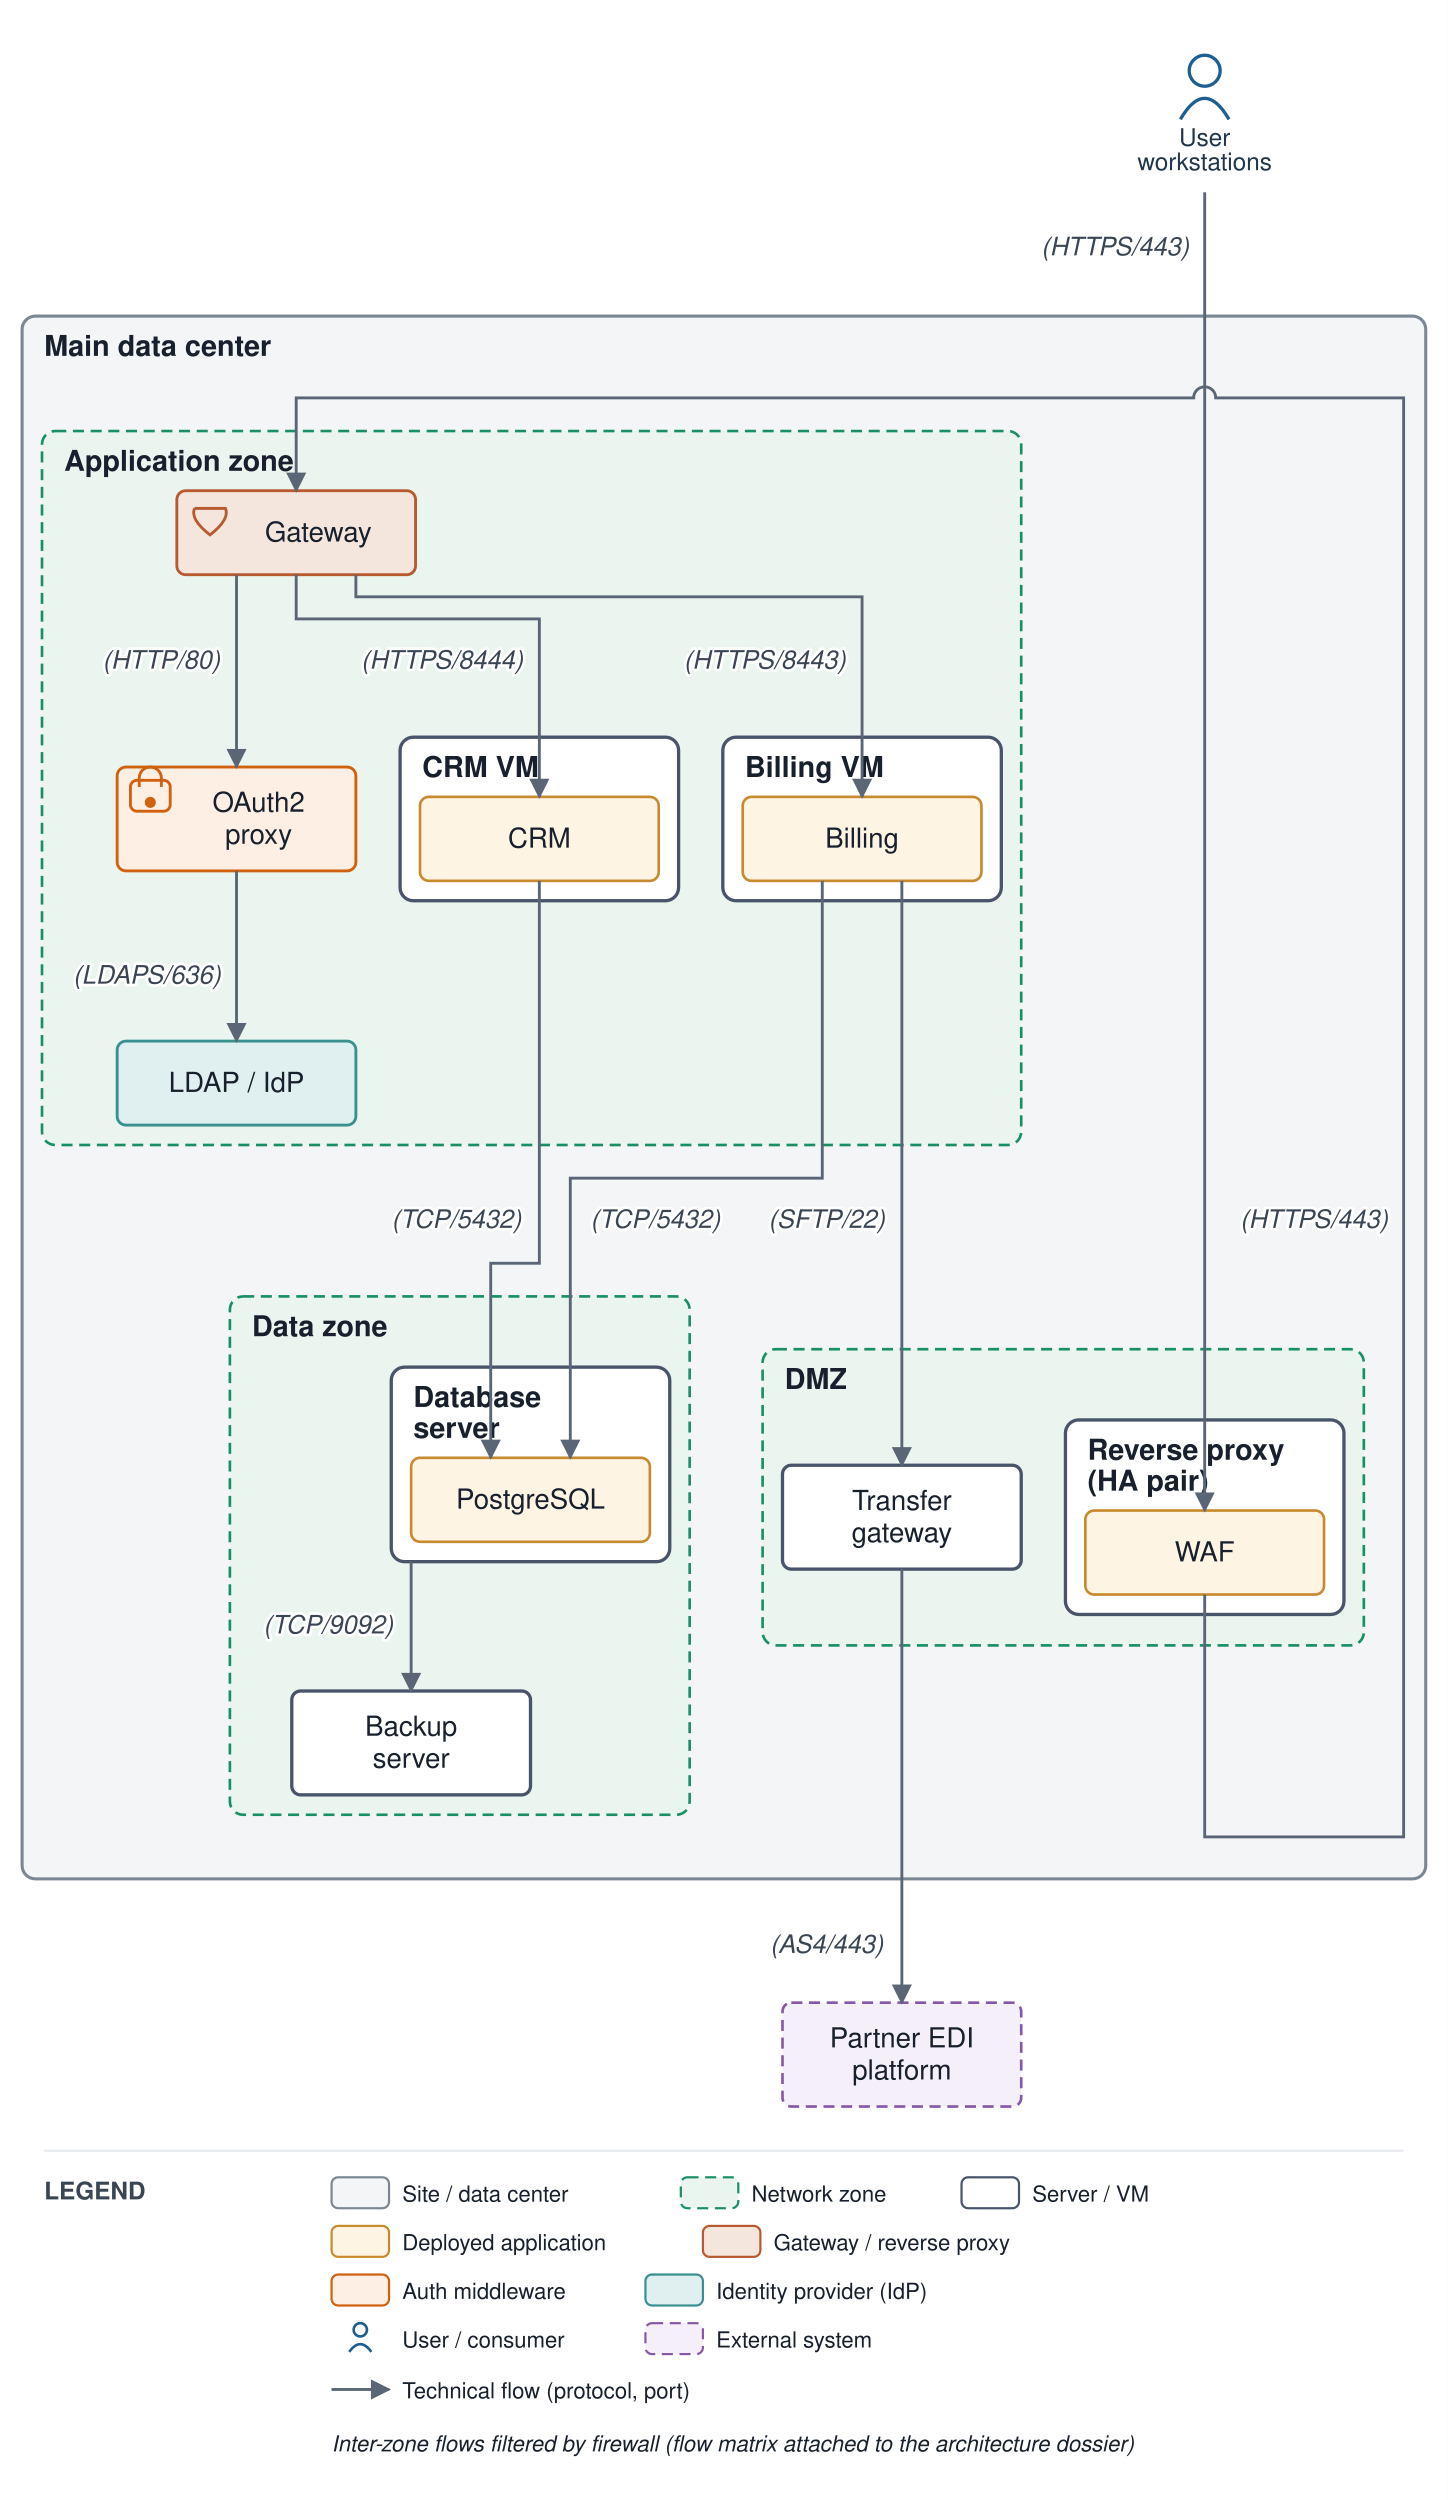
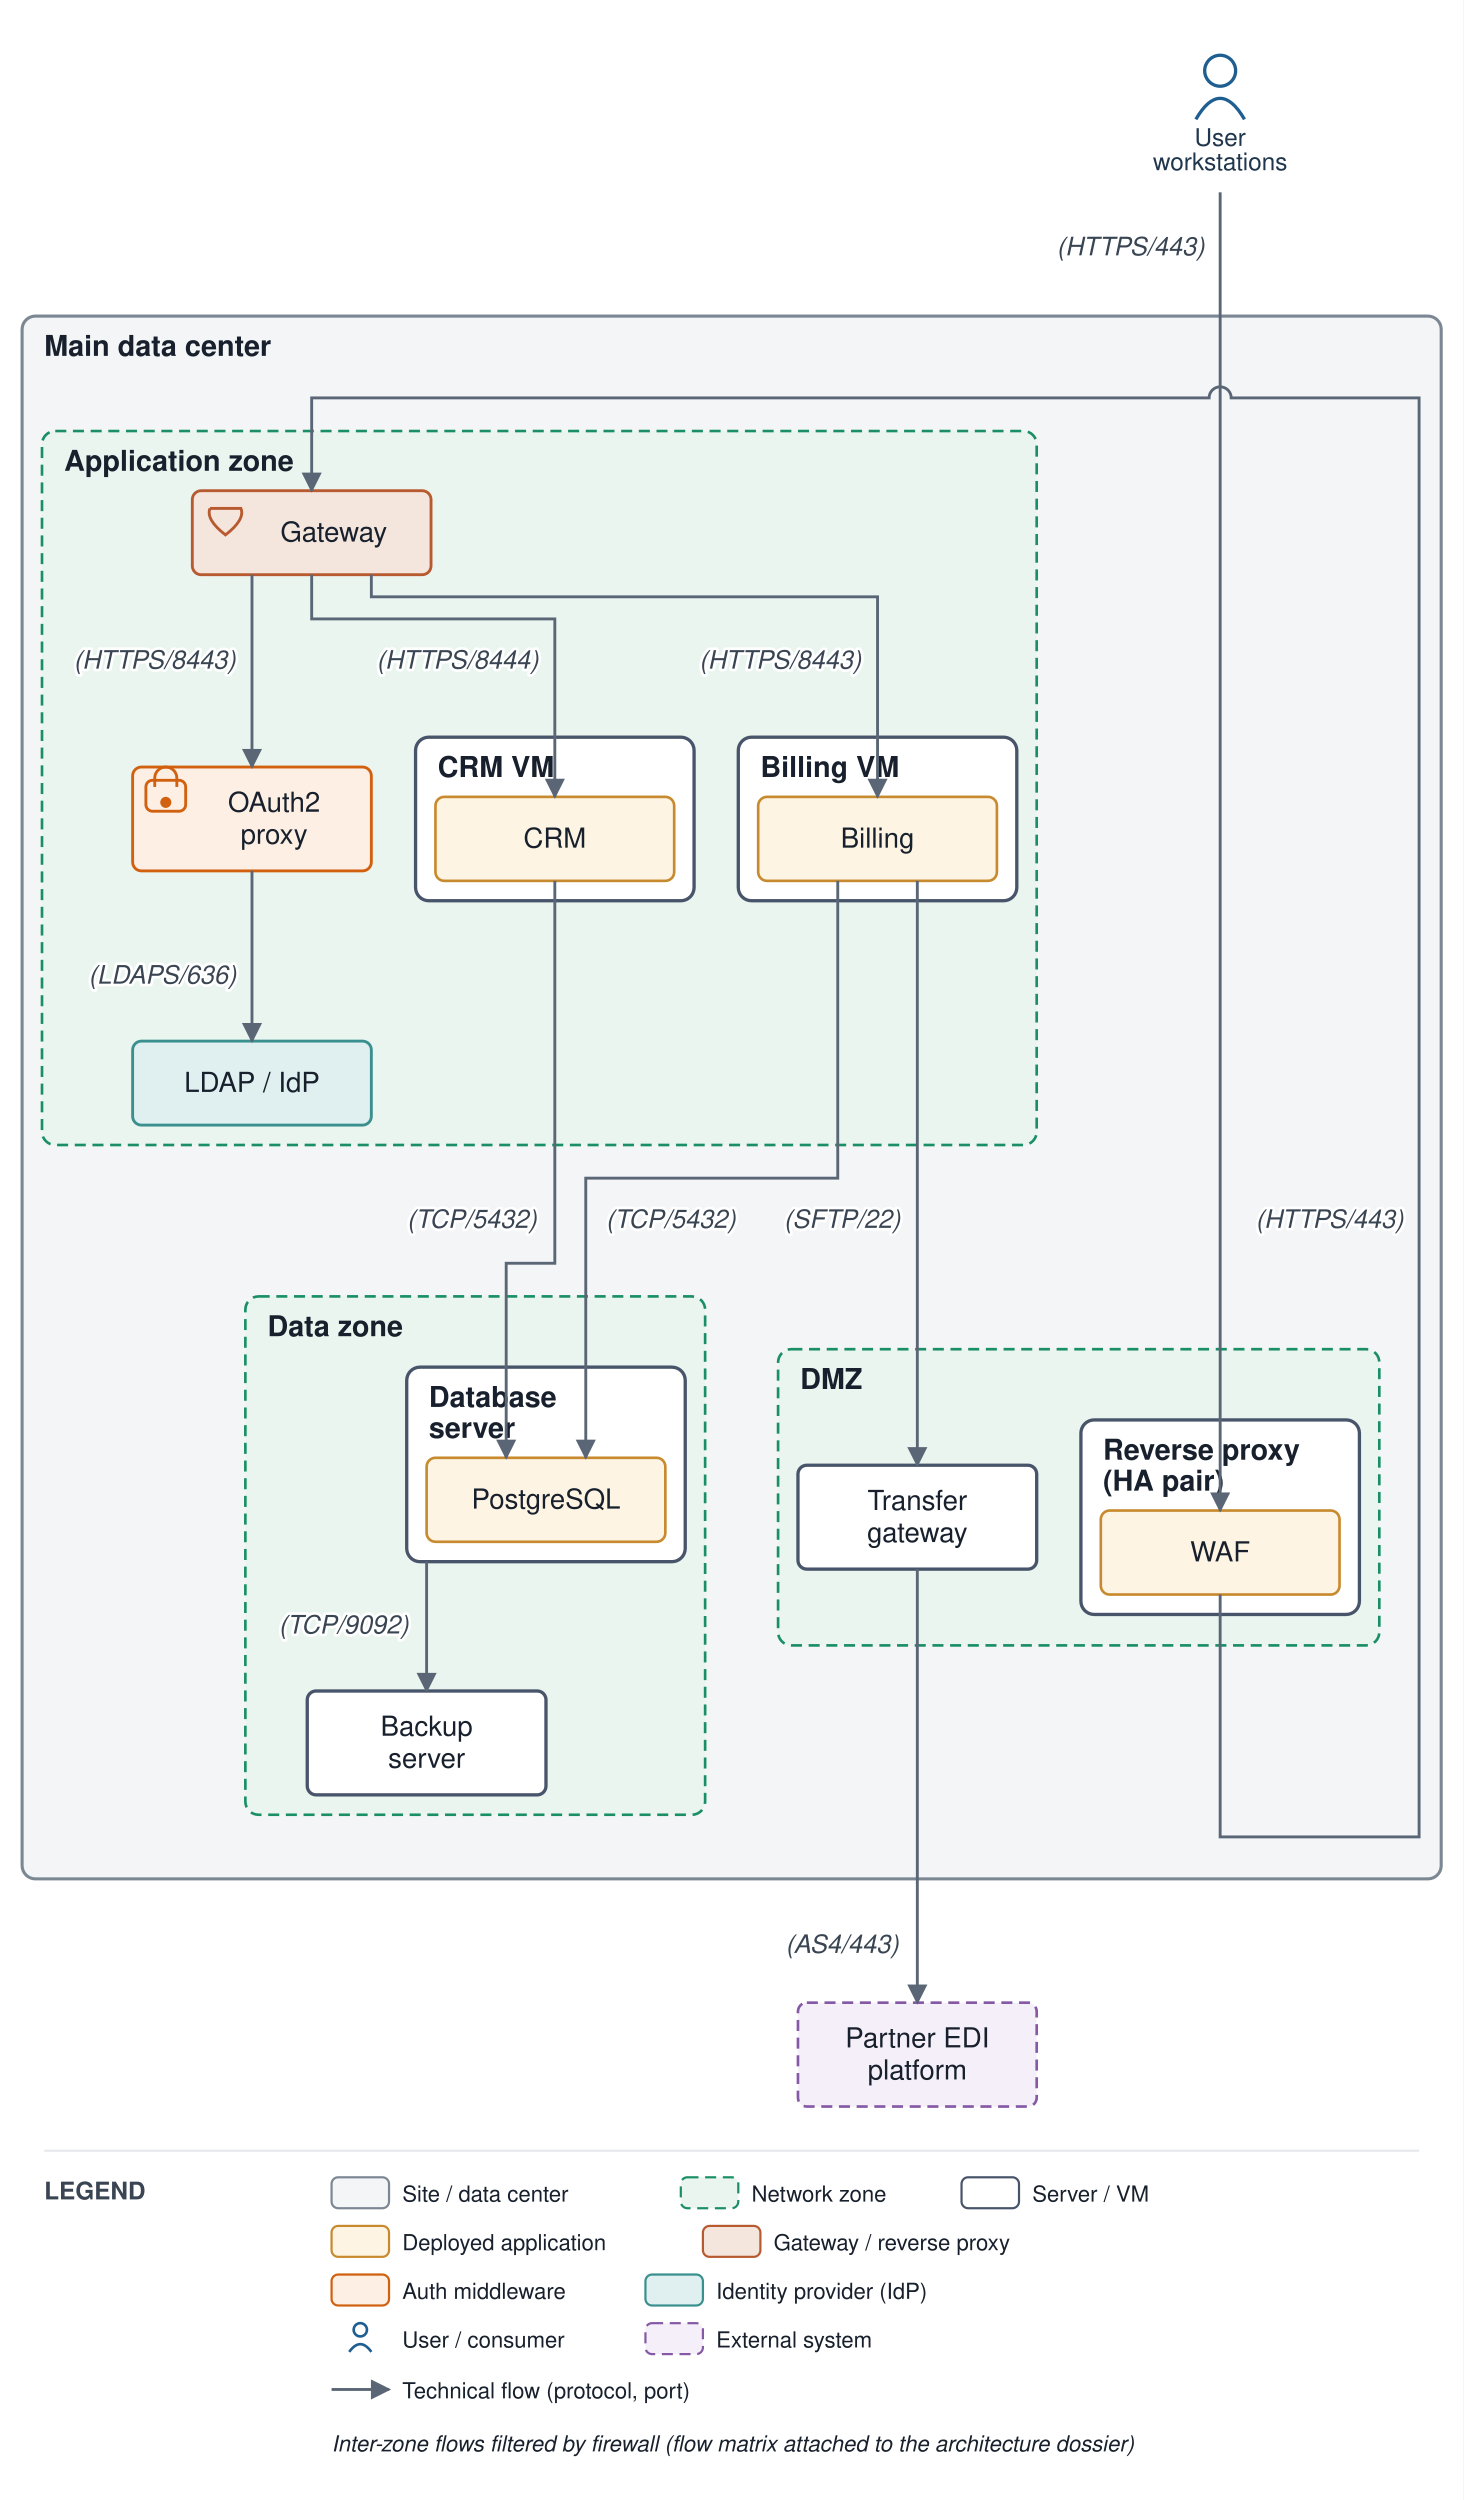
- <svg xmlns="http://www.w3.org/2000/svg" viewBox="0 0 655 1131" font-family="Helvetica,Arial,sans-serif">
+ <svg xmlns="http://www.w3.org/2000/svg" viewBox="0 0 662 1131" font-family="Helvetica,Arial,sans-serif">
  <defs>
    <marker id="arr" viewBox="0 0 10 10" refX="9" refY="5" markerWidth="7" markerHeight="7" orient="auto-start-reverse">
      <path d="M0,0 L10,5 L0,10 z" fill="#5a6675" />
    </marker>
  </defs>
-   <rect width="655" height="1131" fill="#ffffff" />
-   <rect x="10" y="143" width="635" height="707" rx="6" fill="#f3f5f6" stroke="#7c8794" stroke-width="1.4" />
+   <rect width="662" height="1131" fill="#ffffff" />
+   <rect x="10" y="143" width="642" height="707" rx="6" fill="#f3f5f6" stroke="#7c8794" stroke-width="1.4" />
  <text x="20" y="161" font-size="13" font-weight="bold" fill="#17202c">Main data center</text>
-   <rect x="345" y="610.375" width="272" height="134" rx="6" fill="#eaf5ef" stroke="#1a8f66" stroke-width="1.2" stroke-dasharray="5 3" />
-   <text x="355" y="628.375" font-size="13" font-weight="bold" fill="#17202c">DMZ</text>
-   <rect x="482" y="642.375" width="126" height="88" rx="6" fill="#ffffff" stroke="#48546a" stroke-width="1.5" />
-   <text x="492" y="660.375" font-size="13" font-weight="bold" fill="#17202c">Reverse proxy</text>
-   <text x="492" y="674.375" font-size="13" font-weight="bold" fill="#17202c">(HA pair)</text>
-   <rect x="19" y="195" width="443" height="323" rx="6" fill="#eaf5ef" stroke="#1a8f66" stroke-width="1.2" stroke-dasharray="5 3" />
+   <rect x="352" y="610.375" width="272" height="134" rx="6" fill="#eaf5ef" stroke="#1a8f66" stroke-width="1.2" stroke-dasharray="5 3" />
+   <text x="362" y="628.375" font-size="13" font-weight="bold" fill="#17202c">DMZ</text>
+   <rect x="489" y="642.375" width="126" height="88" rx="6" fill="#ffffff" stroke="#48546a" stroke-width="1.5" />
+   <text x="499" y="660.375" font-size="13" font-weight="bold" fill="#17202c">Reverse proxy</text>
+   <text x="499" y="674.375" font-size="13" font-weight="bold" fill="#17202c">(HA pair)</text>
+   <rect x="19" y="195" width="450" height="323" rx="6" fill="#eaf5ef" stroke="#1a8f66" stroke-width="1.2" stroke-dasharray="5 3" />
  <text x="29" y="213" font-size="13" font-weight="bold" fill="#17202c">Application zone</text>
-   <rect x="327" y="333.5" width="126" height="74" rx="6" fill="#ffffff" stroke="#48546a" stroke-width="1.5" />
-   <text x="337" y="351.5" font-size="13" font-weight="bold" fill="#17202c">Billing VM</text>
-   <rect x="181" y="333.5" width="126" height="74" rx="6" fill="#ffffff" stroke="#48546a" stroke-width="1.5" />
-   <text x="191" y="351.5" font-size="13" font-weight="bold" fill="#17202c">CRM VM</text>
-   <rect x="104" y="586.5" width="208" height="234.5" rx="6" fill="#eaf5ef" stroke="#1a8f66" stroke-width="1.2" stroke-dasharray="5 3" />
-   <text x="114" y="604.5" font-size="13" font-weight="bold" fill="#17202c">Data zone</text>
-   <rect x="177" y="618.5" width="126" height="88" rx="6" fill="#ffffff" stroke="#48546a" stroke-width="1.5" />
-   <text x="187" y="636.5" font-size="13" font-weight="bold" fill="#17202c">Database</text>
-   <text x="187" y="650.5" font-size="13" font-weight="bold" fill="#17202c">server</text>
-   <rect x="491" y="683.375" width="108" height="38" rx="4" fill="#fdf4e3" stroke="#c88a2e" stroke-width="1.2" />
-   <text x="545" y="706.375" font-size="12.5" text-anchor="middle" fill="#17202c">WAF</text>
-   <rect x="354" y="662.875" width="108" height="47" rx="4" fill="#ffffff" stroke="#48546a" stroke-width="1.5" />
-   <text x="408" y="683.125" font-size="12.5" text-anchor="middle" fill="#17202c">Transfer</text>
-   <text x="408" y="697.625" font-size="12.5" text-anchor="middle" fill="#17202c">gateway</text>
-   <rect x="80" y="222" width="108" height="38" rx="4" fill="#f5e6dd" stroke="#b85a30" stroke-width="1.3" />
-   <path d="M 88 230 L 102 230 Q 104 235 95 242 Q 86 235 88 230" fill="none" stroke="#b85a30" stroke-width="1.3" />
-   <text x="144" y="245" font-size="12.5" text-anchor="middle" fill="#17202c">Gateway</text>
-   <rect x="53" y="347" width="108" height="47" rx="4" fill="#fdefe3" stroke="#d1600f" stroke-width="1.3" />
-   <rect x="59" y="353" width="18" height="14" rx="3" fill="none" stroke="#d1600f" stroke-width="1.3" />
-   <path d="M 63 356 v -4 a 5 5 0 0 1 10 0 v 4" fill="none" stroke="#d1600f" stroke-width="1.3" />
-   <circle cx="68" cy="363" r="2.5" fill="#d1600f" />
-   <text x="117" y="367.25" font-size="12.5" text-anchor="middle" fill="#17202c">OAuth2</text>
-   <text x="117" y="381.75" font-size="12.5" text-anchor="middle" fill="#17202c">proxy</text>
-   <rect x="53" y="471" width="108" height="38" rx="4" fill="#e0f0f0" stroke="#3a8f8f" stroke-width="1.3" />
-   <text x="107" y="494" font-size="12.5" text-anchor="middle" fill="#17202c">LDAP / IdP</text>
-   <rect x="336" y="360.5" width="108" height="38" rx="4" fill="#fdf4e3" stroke="#c88a2e" stroke-width="1.2" />
-   <text x="390" y="383.5" font-size="12.5" text-anchor="middle" fill="#17202c">Billing</text>
-   <rect x="190" y="360.5" width="108" height="38" rx="4" fill="#fdf4e3" stroke="#c88a2e" stroke-width="1.2" />
-   <text x="244" y="383.5" font-size="12.5" text-anchor="middle" fill="#17202c">CRM</text>
-   <rect x="186" y="659.5" width="108" height="38" rx="4" fill="#fdf4e3" stroke="#c88a2e" stroke-width="1.2" />
-   <text x="240" y="682.5" font-size="12.5" text-anchor="middle" fill="#17202c">PostgreSQL</text>
-   <rect x="132" y="765" width="108" height="47" rx="4" fill="#ffffff" stroke="#48546a" stroke-width="1.5" />
-   <text x="186" y="785.25" font-size="12.5" text-anchor="middle" fill="#17202c">Backup</text>
-   <text x="186" y="799.75" font-size="12.5" text-anchor="middle" fill="#17202c">server</text>
-   <circle cx="545" cy="32" r="7" fill="none" stroke="#1f5e91" stroke-width="1.5" />
-   <path d="M 534 54 q 11 -19 22 0" fill="none" stroke="#1f5e91" stroke-width="1.5" />
-   <text x="545" y="66" font-size="11" text-anchor="middle" fill="#20364c">User</text>
-   <text x="545" y="77" font-size="11" text-anchor="middle" fill="#20364c">workstations</text>
-   <rect x="354" y="906" width="108" height="47" rx="4" fill="#f4eff8" stroke="#8659a6" stroke-width="1.2" stroke-dasharray="5 3" />
-   <text x="408" y="926.25" font-size="12.5" text-anchor="middle" fill="#17202c">Partner EDI</text>
-   <text x="408" y="940.75" font-size="12.5" text-anchor="middle" fill="#17202c">platform</text>
-   <path d="M 545 87 L 545 683.375" fill="none" stroke="#5a6675" stroke-width="1.3" marker-end="url(#arr)" />
-   <text x="504.5" y="115.5" font-size="11.5" text-anchor="middle" fill="#3a4553" font-style="italic" stroke="#ffffff" stroke-width="2.5" paint-order="stroke" stroke-linejoin="round">(HTTPS/443)</text>
-   <path d="M 545 721.375 L 545 831 L 635 831 L 635 180 L 550 180 A 5 5 0 0 0 540 180 L 134 180 L 134 222" fill="none" stroke="#5a6675" stroke-width="1.3" marker-end="url(#arr)" />
-   <text x="594.5" y="555.5" font-size="11.5" text-anchor="middle" fill="#3a4553" font-style="italic" stroke="#ffffff" stroke-width="2.5" paint-order="stroke" stroke-linejoin="round">(HTTPS/443)</text>
-   <path d="M 372 398.5 L 372 533 L 258 533 L 258 659.5" fill="none" stroke="#5a6675" stroke-width="1.3" marker-end="url(#arr)" />
-   <text x="296.5" y="555.5" font-size="11.5" text-anchor="middle" fill="#3a4553" font-style="italic" stroke="#ffffff" stroke-width="2.5" paint-order="stroke" stroke-linejoin="round">(TCP/5432)</text>
-   <path d="M 244 398.5 L 244 571.5 L 222 571.5 L 222 659.5" fill="none" stroke="#5a6675" stroke-width="1.3" marker-end="url(#arr)" />
-   <text x="206.5" y="555.5" font-size="11.5" text-anchor="middle" fill="#3a4553" font-style="italic" stroke="#ffffff" stroke-width="2.5" paint-order="stroke" stroke-linejoin="round">(TCP/5432)</text>
-   <path d="M 107 260 L 107 347" fill="none" stroke="#5a6675" stroke-width="1.3" marker-end="url(#arr)" />
-   <text x="73" y="302.5" font-size="11.5" text-anchor="middle" fill="#3a4553" font-style="italic" stroke="#ffffff" stroke-width="2.5" paint-order="stroke" stroke-linejoin="round">(HTTP/80)</text>
-   <path d="M 107 394 L 107 471" fill="none" stroke="#5a6675" stroke-width="1.3" marker-end="url(#arr)" />
-   <text x="66.5" y="445" font-size="11.5" text-anchor="middle" fill="#3a4553" font-style="italic" stroke="#ffffff" stroke-width="2.5" paint-order="stroke" stroke-linejoin="round">(LDAPS/636)</text>
-   <path d="M 161 260 L 161 270 L 390 270 L 390 360.5" fill="none" stroke="#5a6675" stroke-width="1.3" marker-end="url(#arr)" />
-   <text x="346" y="302.5" font-size="11.5" text-anchor="middle" fill="#3a4553" font-style="italic" stroke="#ffffff" stroke-width="2.5" paint-order="stroke" stroke-linejoin="round">(HTTPS/8443)</text>
-   <path d="M 134 260 L 134 280 L 244 280 L 244 360.5" fill="none" stroke="#5a6675" stroke-width="1.3" marker-end="url(#arr)" />
-   <text x="200" y="302.5" font-size="11.5" text-anchor="middle" fill="#3a4553" font-style="italic" stroke="#ffffff" stroke-width="2.5" paint-order="stroke" stroke-linejoin="round">(HTTPS/8444)</text>
-   <path d="M 408 398.5 L 408 662.875" fill="none" stroke="#5a6675" stroke-width="1.3" marker-end="url(#arr)" />
-   <text x="374" y="555.5" font-size="11.5" text-anchor="middle" fill="#3a4553" font-style="italic" stroke="#ffffff" stroke-width="2.5" paint-order="stroke" stroke-linejoin="round">(SFTP/22)</text>
-   <path d="M 408 709.875 L 408 906" fill="none" stroke="#5a6675" stroke-width="1.3" marker-end="url(#arr)" />
-   <text x="374" y="883.5" font-size="11.5" text-anchor="middle" fill="#3a4553" font-style="italic" stroke="#ffffff" stroke-width="2.5" paint-order="stroke" stroke-linejoin="round">(AS4/443)</text>
-   <path d="M 186 706.5 L 186 765" fill="none" stroke="#5a6675" stroke-width="1.3" marker-end="url(#arr)" />
-   <text x="148.5" y="739" font-size="11.5" text-anchor="middle" fill="#3a4553" font-style="italic" stroke="#ffffff" stroke-width="2.5" paint-order="stroke" stroke-linejoin="round">(TCP/9092)</text>
-   <line x1="20" y1="973" x2="635" y2="973" stroke="#e6e9ee" stroke-width="1" />
+   <rect x="334" y="333.5" width="126" height="74" rx="6" fill="#ffffff" stroke="#48546a" stroke-width="1.5" />
+   <text x="344" y="351.5" font-size="13" font-weight="bold" fill="#17202c">Billing VM</text>
+   <rect x="188" y="333.5" width="126" height="74" rx="6" fill="#ffffff" stroke="#48546a" stroke-width="1.5" />
+   <text x="198" y="351.5" font-size="13" font-weight="bold" fill="#17202c">CRM VM</text>
+   <rect x="111" y="586.5" width="208" height="234.5" rx="6" fill="#eaf5ef" stroke="#1a8f66" stroke-width="1.2" stroke-dasharray="5 3" />
+   <text x="121" y="604.5" font-size="13" font-weight="bold" fill="#17202c">Data zone</text>
+   <rect x="184" y="618.5" width="126" height="88" rx="6" fill="#ffffff" stroke="#48546a" stroke-width="1.5" />
+   <text x="194" y="636.5" font-size="13" font-weight="bold" fill="#17202c">Database</text>
+   <text x="194" y="650.5" font-size="13" font-weight="bold" fill="#17202c">server</text>
+   <rect x="498" y="683.375" width="108" height="38" rx="4" fill="#fdf4e3" stroke="#c88a2e" stroke-width="1.2" />
+   <text x="552" y="706.375" font-size="12.5" text-anchor="middle" fill="#17202c">WAF</text>
+   <rect x="361" y="662.875" width="108" height="47" rx="4" fill="#ffffff" stroke="#48546a" stroke-width="1.5" />
+   <text x="415" y="683.125" font-size="12.5" text-anchor="middle" fill="#17202c">Transfer</text>
+   <text x="415" y="697.625" font-size="12.5" text-anchor="middle" fill="#17202c">gateway</text>
+   <rect x="87" y="222" width="108" height="38" rx="4" fill="#f5e6dd" stroke="#b85a30" stroke-width="1.3" />
+   <path d="M 95 230 L 109 230 Q 111 235 102 242 Q 93 235 95 230" fill="none" stroke="#b85a30" stroke-width="1.3" />
+   <text x="151" y="245" font-size="12.5" text-anchor="middle" fill="#17202c">Gateway</text>
+   <rect x="60" y="347" width="108" height="47" rx="4" fill="#fdefe3" stroke="#d1600f" stroke-width="1.3" />
+   <rect x="66" y="353" width="18" height="14" rx="3" fill="none" stroke="#d1600f" stroke-width="1.3" />
+   <path d="M 70 356 v -4 a 5 5 0 0 1 10 0 v 4" fill="none" stroke="#d1600f" stroke-width="1.3" />
+   <circle cx="75" cy="363" r="2.5" fill="#d1600f" />
+   <text x="124" y="367.25" font-size="12.5" text-anchor="middle" fill="#17202c">OAuth2</text>
+   <text x="124" y="381.75" font-size="12.5" text-anchor="middle" fill="#17202c">proxy</text>
+   <rect x="60" y="471" width="108" height="38" rx="4" fill="#e0f0f0" stroke="#3a8f8f" stroke-width="1.3" />
+   <text x="114" y="494" font-size="12.5" text-anchor="middle" fill="#17202c">LDAP / IdP</text>
+   <rect x="343" y="360.5" width="108" height="38" rx="4" fill="#fdf4e3" stroke="#c88a2e" stroke-width="1.2" />
+   <text x="397" y="383.5" font-size="12.5" text-anchor="middle" fill="#17202c">Billing</text>
+   <rect x="197" y="360.5" width="108" height="38" rx="4" fill="#fdf4e3" stroke="#c88a2e" stroke-width="1.2" />
+   <text x="251" y="383.5" font-size="12.5" text-anchor="middle" fill="#17202c">CRM</text>
+   <rect x="193" y="659.5" width="108" height="38" rx="4" fill="#fdf4e3" stroke="#c88a2e" stroke-width="1.2" />
+   <text x="247" y="682.5" font-size="12.5" text-anchor="middle" fill="#17202c">PostgreSQL</text>
+   <rect x="139" y="765" width="108" height="47" rx="4" fill="#ffffff" stroke="#48546a" stroke-width="1.5" />
+   <text x="193" y="785.25" font-size="12.5" text-anchor="middle" fill="#17202c">Backup</text>
+   <text x="193" y="799.75" font-size="12.5" text-anchor="middle" fill="#17202c">server</text>
+   <circle cx="552" cy="32" r="7" fill="none" stroke="#1f5e91" stroke-width="1.5" />
+   <path d="M 541 54 q 11 -19 22 0" fill="none" stroke="#1f5e91" stroke-width="1.5" />
+   <text x="552" y="66" font-size="11" text-anchor="middle" fill="#20364c">User</text>
+   <text x="552" y="77" font-size="11" text-anchor="middle" fill="#20364c">workstations</text>
+   <rect x="361" y="906" width="108" height="47" rx="4" fill="#f4eff8" stroke="#8659a6" stroke-width="1.2" stroke-dasharray="5 3" />
+   <text x="415" y="926.25" font-size="12.5" text-anchor="middle" fill="#17202c">Partner EDI</text>
+   <text x="415" y="940.75" font-size="12.5" text-anchor="middle" fill="#17202c">platform</text>
+   <path d="M 552 87 L 552 683.375" fill="none" stroke="#5a6675" stroke-width="1.3" marker-end="url(#arr)" />
+   <text x="511.5" y="115.5" font-size="11.5" text-anchor="middle" fill="#3a4553" font-style="italic" stroke="#ffffff" stroke-width="2.5" paint-order="stroke" stroke-linejoin="round">(HTTPS/443)</text>
+   <path d="M 552 721.375 L 552 831 L 642 831 L 642 180 L 557 180 A 5 5 0 0 0 547 180 L 141 180 L 141 222" fill="none" stroke="#5a6675" stroke-width="1.3" marker-end="url(#arr)" />
+   <text x="601.5" y="555.5" font-size="11.5" text-anchor="middle" fill="#3a4553" font-style="italic" stroke="#ffffff" stroke-width="2.5" paint-order="stroke" stroke-linejoin="round">(HTTPS/443)</text>
+   <path d="M 379 398.5 L 379 533 L 265 533 L 265 659.5" fill="none" stroke="#5a6675" stroke-width="1.3" marker-end="url(#arr)" />
+   <text x="303.5" y="555.5" font-size="11.5" text-anchor="middle" fill="#3a4553" font-style="italic" stroke="#ffffff" stroke-width="2.5" paint-order="stroke" stroke-linejoin="round">(TCP/5432)</text>
+   <path d="M 251 398.5 L 251 571.5 L 229 571.5 L 229 659.5" fill="none" stroke="#5a6675" stroke-width="1.3" marker-end="url(#arr)" />
+   <text x="213.5" y="555.5" font-size="11.5" text-anchor="middle" fill="#3a4553" font-style="italic" stroke="#ffffff" stroke-width="2.5" paint-order="stroke" stroke-linejoin="round">(TCP/5432)</text>
+   <path d="M 114 260 L 114 347" fill="none" stroke="#5a6675" stroke-width="1.3" marker-end="url(#arr)" />
+   <text x="70" y="302.5" font-size="11.5" text-anchor="middle" fill="#3a4553" font-style="italic" stroke="#ffffff" stroke-width="2.5" paint-order="stroke" stroke-linejoin="round">(HTTPS/8443)</text>
+   <path d="M 114 394 L 114 471" fill="none" stroke="#5a6675" stroke-width="1.3" marker-end="url(#arr)" />
+   <text x="73.5" y="445" font-size="11.5" text-anchor="middle" fill="#3a4553" font-style="italic" stroke="#ffffff" stroke-width="2.5" paint-order="stroke" stroke-linejoin="round">(LDAPS/636)</text>
+   <path d="M 168 260 L 168 270 L 397 270 L 397 360.5" fill="none" stroke="#5a6675" stroke-width="1.3" marker-end="url(#arr)" />
+   <text x="353" y="302.5" font-size="11.5" text-anchor="middle" fill="#3a4553" font-style="italic" stroke="#ffffff" stroke-width="2.5" paint-order="stroke" stroke-linejoin="round">(HTTPS/8443)</text>
+   <path d="M 141 260 L 141 280 L 251 280 L 251 360.5" fill="none" stroke="#5a6675" stroke-width="1.3" marker-end="url(#arr)" />
+   <text x="207" y="302.5" font-size="11.5" text-anchor="middle" fill="#3a4553" font-style="italic" stroke="#ffffff" stroke-width="2.5" paint-order="stroke" stroke-linejoin="round">(HTTPS/8444)</text>
+   <path d="M 415 398.5 L 415 662.875" fill="none" stroke="#5a6675" stroke-width="1.3" marker-end="url(#arr)" />
+   <text x="381" y="555.5" font-size="11.5" text-anchor="middle" fill="#3a4553" font-style="italic" stroke="#ffffff" stroke-width="2.5" paint-order="stroke" stroke-linejoin="round">(SFTP/22)</text>
+   <path d="M 415 709.875 L 415 906" fill="none" stroke="#5a6675" stroke-width="1.3" marker-end="url(#arr)" />
+   <text x="381" y="883.5" font-size="11.5" text-anchor="middle" fill="#3a4553" font-style="italic" stroke="#ffffff" stroke-width="2.5" paint-order="stroke" stroke-linejoin="round">(AS4/443)</text>
+   <path d="M 193 706.5 L 193 765" fill="none" stroke="#5a6675" stroke-width="1.3" marker-end="url(#arr)" />
+   <text x="155.5" y="739" font-size="11.5" text-anchor="middle" fill="#3a4553" font-style="italic" stroke="#ffffff" stroke-width="2.5" paint-order="stroke" stroke-linejoin="round">(TCP/9092)</text>
+   <line x1="20" y1="973" x2="642" y2="973" stroke="#e6e9ee" stroke-width="1" />
  <text x="20" y="995" font-size="11" font-weight="bold" fill="#3a4553">LEGEND</text>
  <rect x="150" y="985" width="26" height="14" rx="3" fill="#f3f5f6" stroke="#7c8794" />
  <text x="182" y="996" font-size="10" fill="#17202c">Site / data center</text>
  <rect x="308" y="985" width="26" height="14" rx="3" fill="#eaf5ef" stroke="#1a8f66" stroke-dasharray="5 3" />
  <text x="340" y="996" font-size="10" fill="#17202c">Network zone</text>
  <rect x="435" y="985" width="26" height="14" rx="3" fill="#ffffff" stroke="#48546a" />
  <text x="467" y="996" font-size="10" fill="#17202c">Server / VM</text>
  <rect x="150" y="1007" width="26" height="14" rx="3" fill="#fdf4e3" stroke="#c88a2e" />
  <text x="182" y="1018" font-size="10" fill="#17202c">Deployed application</text>
  <rect x="318" y="1007" width="26" height="14" rx="3" fill="#f5e6dd" stroke="#b85a30" />
  <text x="350" y="1018" font-size="10" fill="#17202c">Gateway / reverse proxy</text>
  <rect x="150" y="1029" width="26" height="14" rx="3" fill="#fdefe3" stroke="#d1600f" />
  <text x="182" y="1040" font-size="10" fill="#17202c">Auth middleware</text>
  <rect x="292" y="1029" width="26" height="14" rx="3" fill="#e0f0f0" stroke="#3a8f8f" />
  <text x="324" y="1040" font-size="10" fill="#17202c">Identity provider (IdP)</text>
  <circle cx="163" cy="1054" r="3" fill="none" stroke="#1f5e91" stroke-width="1.2" />
  <path d="M 158 1064 q 5 -7 10 0" fill="none" stroke="#1f5e91" stroke-width="1.2" />
  <text x="182" y="1062" font-size="10" fill="#17202c">User / consumer</text>
  <rect x="292" y="1051" width="26" height="14" rx="3" fill="#f4eff8" stroke="#8659a6" stroke-dasharray="5 3" />
  <text x="324" y="1062" font-size="10" fill="#17202c">External system</text>
  <line x1="150" y1="1081" x2="176" y2="1081" stroke="#5a6675" stroke-width="1.3" marker-end="url(#arr)" />
  <text x="182" y="1085" font-size="10" fill="#17202c">Technical flow (protocol, port)</text>
  <text x="150" y="1109" font-size="10" fill="#17202c" font-style="italic">Inter-zone flows filtered by firewall (flow matrix attached to the architecture dossier)</text>
</svg>
